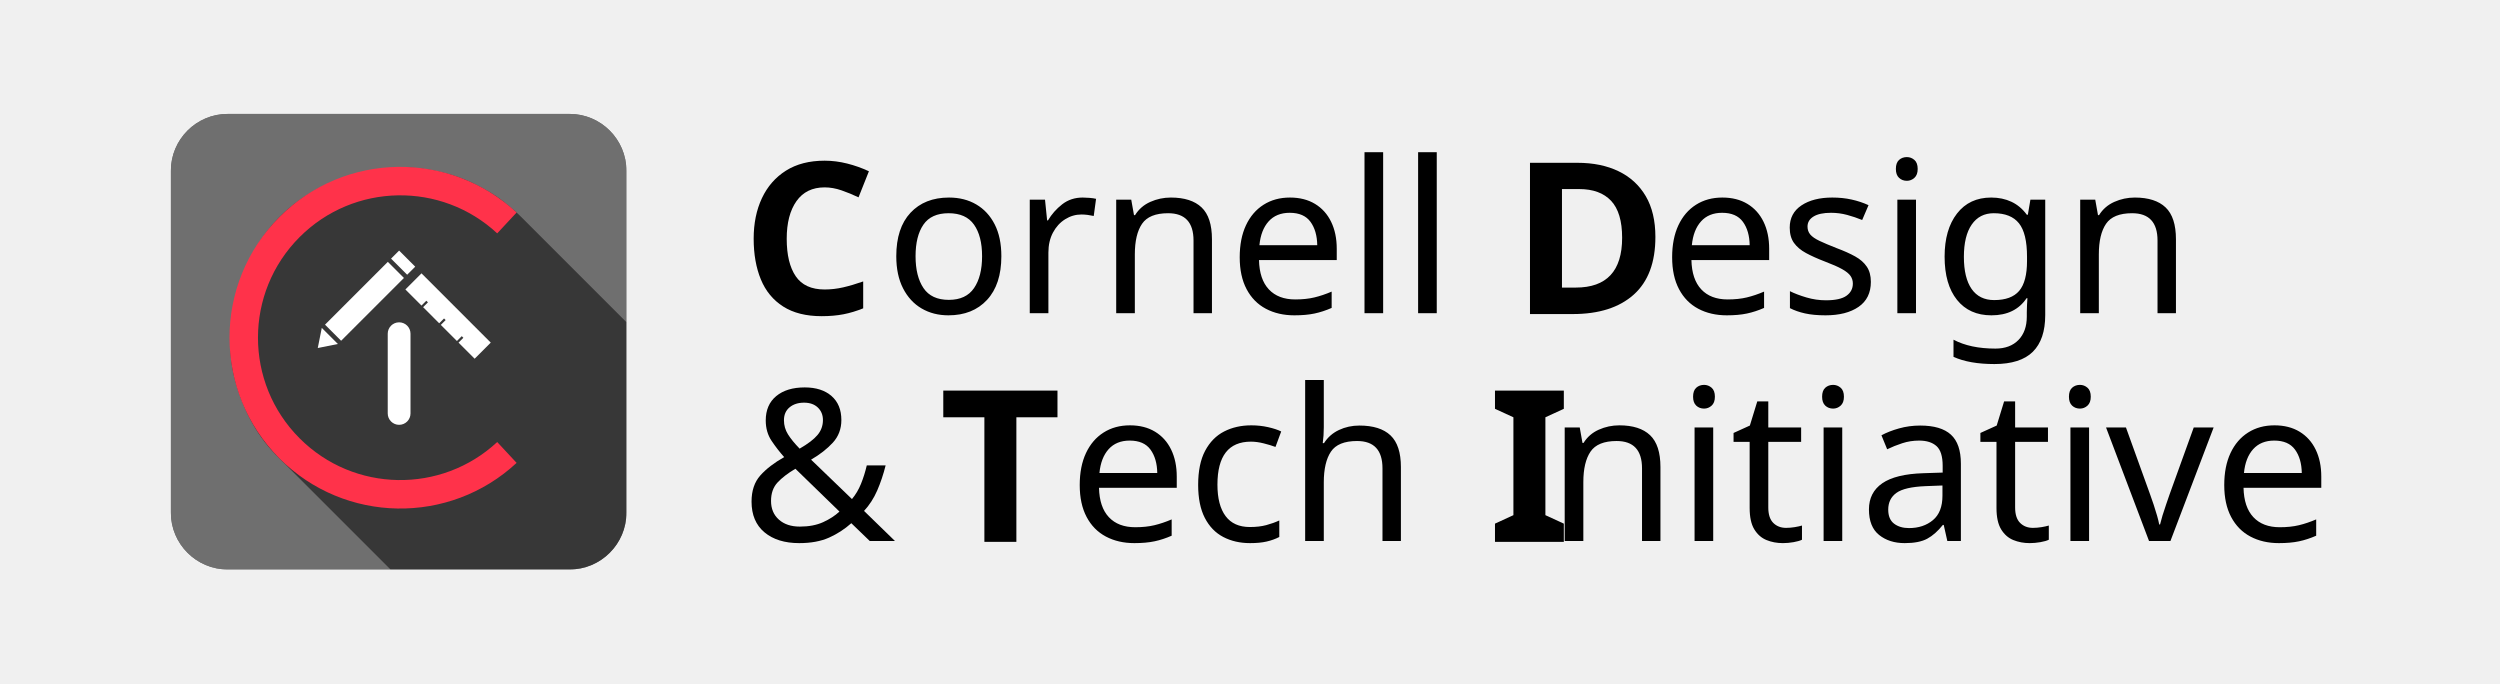
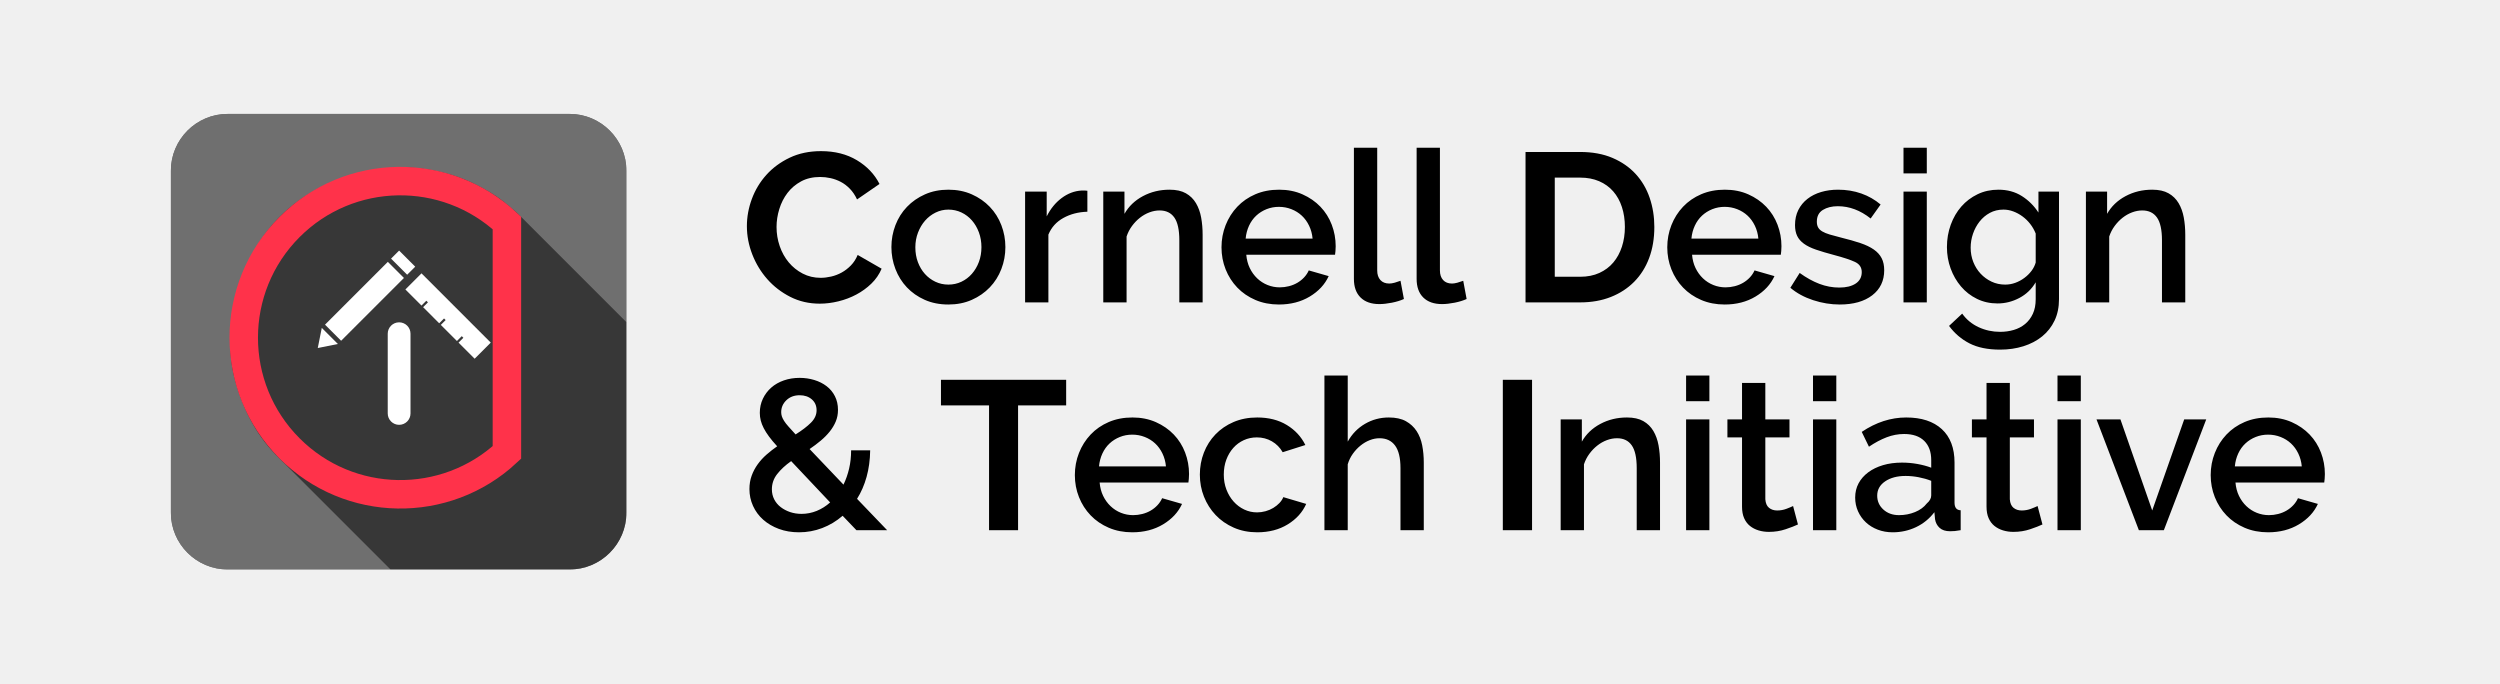
<svg xmlns="http://www.w3.org/2000/svg" xmlns:xlink="http://www.w3.org/1999/xlink" width="4390px" height="1200px" viewBox="0 0 4390 1200" version="1.1">
  <defs>
    <rect id="path-1" x="0" y="0" width="800" height="800" rx="100" />
  </defs>
-   <g id="Wordmark-Dark-Text-Padding" stroke="none" stroke-width="1" fill="none" fill-rule="evenodd">
-     <g id="Wordmark-Dark-Text" transform="translate(300, 200)">
-       <g id="Logo-Text---Dark" transform="translate(1000, 0)" fill="#000000" font-family="Raleway-Bold, Raleway" font-size="372" font-weight="bold" letter-spacing="-1.782" line-spacing="400">
-         <text id="Text-Label">
-           <tspan x="1.86" y="351.487">C</tspan>
-           <tspan x="253.41" y="350" font-family="Raleway-SemiBold, Raleway" font-weight="500" letter-spacing="-1.842">ornell </tspan>
-           <tspan x="1353.168" y="351.487" letter-spacing="-1.842">D</tspan>
-           <tspan x="1615.818" y="350" font-family="Raleway-SemiBold, Raleway" font-weight="500" letter-spacing="-1.842">esign</tspan>
-           <tspan x="0" y="750" font-family="Raleway-SemiBold, Raleway" font-weight="500" letter-spacing="-1.842">&amp; </tspan>
-           <tspan x="348.972" y="751.487" letter-spacing="-1.842">T</tspan>
-           <tspan x="575.538" y="750" font-family="Raleway-SemiBold, Raleway" font-weight="500" letter-spacing="-1.842">ech </tspan>
-           <tspan x="1313.287" y="751.487" letter-spacing="-1.842">I</tspan>
-           <tspan x="1415.977" y="750" font-family="Raleway-SemiBold, Raleway" font-weight="500" letter-spacing="-1.842">nitiative</tspan>
-         </text>
+   <g id="Wordmark-Dark-Text-Transparent" stroke="none" stroke-width="1" fill="none" fill-rule="evenodd">
+     <g id="Wordmark-Dark-Text-No-Padding" transform="translate(300, 200)">
+       <g id="Logo-Text---Dark" transform="translate(1000, 0)" fill="#000000" fill-rule="evenodd">
+         <path d="M11.532,197.08 C11.532,180.96 14.446,165.026 20.274,149.278 C26.102,133.53 34.596,119.456 45.756,107.056 C56.916,94.656 70.556,84.612 86.676,76.924 C102.796,69.236 121.148,65.392 141.732,65.392 C166.036,65.392 187.054,70.724 204.786,81.388 C222.518,92.052 235.724,105.94 244.404,123.052 L204.972,150.208 C201.5,142.768 197.284,136.506 192.324,131.422 C187.364,126.338 182.032,122.308 176.328,119.332 C170.624,116.356 164.672,114.186 158.472,112.822 C152.272,111.458 146.196,110.776 140.244,110.776 C127.348,110.776 116.126,113.38 106.578,118.588 C97.03,123.796 89.094,130.554 82.77,138.862 C76.446,147.17 71.672,156.594 68.448,167.134 C65.224,177.674 63.612,188.152 63.612,198.568 C63.612,210.224 65.472,221.446 69.192,232.234 C72.912,243.022 78.182,252.508 85.002,260.692 C91.822,268.876 100.006,275.448 109.554,280.408 C119.102,285.368 129.58,287.848 140.988,287.848 C146.94,287.848 153.14,287.104 159.588,285.616 C166.036,284.128 172.174,281.772 178.002,278.548 C183.83,275.324 189.224,271.17 194.184,266.086 C199.144,261.002 203.112,254.864 206.088,247.672 L248.124,271.852 C243.908,281.772 237.894,290.514 230.082,298.078 C222.27,305.642 213.466,312.028 203.67,317.236 C193.874,322.444 183.396,326.412 172.236,329.14 C161.076,331.868 150.164,333.232 139.5,333.232 C120.652,333.232 103.416,329.264 87.792,321.328 C72.168,313.392 58.714,303.038 47.43,290.266 C36.146,277.494 27.342,262.986 21.018,246.742 C14.694,230.498 11.532,213.944 11.532,197.08 Z M365.382,334.72 C350.005,334.72 336.18,331.992 323.904,326.536 C311.627,321.08 301.15,313.764 292.469,304.588 C283.789,295.412 277.094,284.686 272.382,272.41 C267.669,260.134 265.313,247.3 265.313,233.908 C265.313,220.516 267.669,207.682 272.382,195.406 C277.094,183.13 283.851,172.404 292.656,163.228 C301.46,154.052 311.999,146.736 324.276,141.28 C336.552,135.824 350.253,133.096 365.382,133.096 C380.51,133.096 394.211,135.824 406.488,141.28 C418.764,146.736 429.303,154.052 438.108,163.228 C446.912,172.404 453.669,183.13 458.382,195.406 C463.094,207.682 465.45,220.516 465.45,233.908 C465.45,247.3 463.094,260.134 458.382,272.41 C453.669,284.686 446.912,295.412 438.108,304.588 C429.303,313.764 418.764,321.08 406.488,326.536 C394.211,331.992 380.51,334.72 365.382,334.72 Z M307.349,234.28 C307.349,243.704 308.837,252.384 311.813,260.32 C314.79,268.256 318.881,275.138 324.089,280.966 C329.298,286.794 335.435,291.382 342.503,294.73 C349.572,298.078 357.197,299.752 365.382,299.752 C373.566,299.752 381.191,298.078 388.26,294.73 C395.328,291.382 401.465,286.732 406.673,280.78 C411.882,274.828 415.973,267.884 418.95,259.948 C421.926,252.012 423.413,243.332 423.413,233.908 C423.413,224.732 421.926,216.114 418.95,208.054 C415.973,199.994 411.882,192.988 406.673,187.036 C401.465,181.084 395.328,176.434 388.26,173.086 C381.191,169.738 373.566,168.064 365.382,168.064 C357.445,168.064 349.944,169.8 342.875,173.272 C335.807,176.744 329.67,181.456 324.462,187.408 C319.253,193.36 315.1,200.366 312,208.426 C308.899,216.486 307.349,225.104 307.349,234.28 Z M609.432,171.784 C593.56,172.28 579.486,175.938 567.21,182.758 C554.934,189.578 546.192,199.312 540.984,211.96 L540.984,331 L500.064,331 L500.064,136.444 L538.008,136.444 L538.008,179.968 C544.704,166.576 553.446,155.85 564.234,147.79 C575.022,139.73 586.616,135.328 599.016,134.584 L605.154,134.584 C606.766,134.584 608.192,134.708 609.432,134.956 L609.432,171.784 Z M811.818,331 L770.898,331 L770.898,222.004 C770.898,203.652 767.984,190.322 762.156,182.014 C756.328,173.706 747.71,169.552 736.302,169.552 C730.35,169.552 724.398,170.668 718.446,172.9 C712.494,175.132 706.914,178.294 701.706,182.386 C696.498,186.478 691.848,191.314 687.756,196.894 C683.664,202.474 680.502,208.612 678.27,215.308 L678.27,331 L637.35,331 L637.35,136.444 L674.55,136.444 L674.55,175.504 C681.99,162.36 692.778,152.006 706.914,144.442 C721.05,136.878 736.674,133.096 753.786,133.096 C765.442,133.096 774.99,135.204 782.43,139.42 C789.87,143.636 795.76,149.402 800.1,156.718 C804.44,164.034 807.478,172.466 809.214,182.014 C810.95,191.562 811.818,201.668 811.818,212.332 L811.818,331 Z M945.756,334.72 C930.628,334.72 916.864,332.054 904.464,326.722 C892.064,321.39 881.462,314.136 872.658,304.96 C863.854,295.784 857.034,285.12 852.198,272.968 C847.362,260.816 844.944,247.92 844.944,234.28 C844.944,220.64 847.362,207.682 852.198,195.406 C857.034,183.13 863.854,172.342 872.658,163.042 C881.462,153.742 892.064,146.426 904.464,141.094 C916.864,135.762 930.752,133.096 946.128,133.096 C961.256,133.096 974.958,135.824 987.234,141.28 C999.51,146.736 1009.988,153.99 1018.668,163.042 C1027.348,172.094 1033.982,182.634 1038.57,194.662 C1043.158,206.69 1045.452,219.276 1045.452,232.42 C1045.452,235.396 1045.328,238.186 1045.08,240.79 C1044.832,243.394 1044.584,245.564 1044.336,247.3 L888.468,247.3 C889.212,255.98 891.258,263.792 894.606,270.736 C897.954,277.68 902.294,283.694 907.626,288.778 C912.958,293.862 919.034,297.768 925.854,300.496 C932.674,303.224 939.804,304.588 947.244,304.588 C952.7,304.588 958.094,303.906 963.426,302.542 C968.758,301.178 973.656,299.194 978.12,296.59 C982.584,293.986 986.552,290.824 990.024,287.104 C993.496,283.384 996.224,279.292 998.208,274.828 L1033.176,284.872 C1026.48,299.504 1015.382,311.47 999.882,320.77 C984.382,330.07 966.34,334.72 945.756,334.72 Z M1004.904,219.028 C1004.16,210.844 1002.114,203.28 998.766,196.336 C995.418,189.392 991.14,183.502 985.932,178.666 C980.724,173.83 974.648,170.048 967.704,167.32 C960.76,164.592 953.444,163.228 945.756,163.228 C938.068,163.228 930.814,164.592 923.994,167.32 C917.174,170.048 911.16,173.83 905.952,178.666 C900.744,183.502 896.528,189.392 893.304,196.336 C890.08,203.28 888.096,210.844 887.352,219.028 L1004.904,219.028 Z M1077.462,59.44 L1118.382,59.44 L1118.382,274.828 C1118.382,282.02 1120.242,287.662 1123.962,291.754 C1127.682,295.846 1132.89,297.892 1139.586,297.892 C1142.314,297.892 1145.476,297.396 1149.072,296.404 C1152.668,295.412 1156.078,294.296 1159.302,293.056 L1165.254,325.048 C1159.302,327.776 1152.234,329.946 1144.05,331.558 C1135.866,333.17 1128.55,333.976 1122.102,333.976 C1107.966,333.976 1096.992,330.132 1089.18,322.444 C1081.368,314.756 1077.462,303.844 1077.462,289.708 L1077.462,59.44 Z M1187.592,59.44 L1228.512,59.44 L1228.512,274.828 C1228.512,282.02 1230.372,287.662 1234.092,291.754 C1237.812,295.846 1243.02,297.892 1249.716,297.892 C1252.444,297.892 1255.606,297.396 1259.202,296.404 C1262.798,295.412 1266.208,294.296 1269.432,293.056 L1275.384,325.048 C1269.432,327.776 1262.364,329.946 1254.18,331.558 C1245.996,333.17 1238.68,333.976 1232.232,333.976 C1218.096,333.976 1207.122,330.132 1199.31,322.444 C1191.498,314.756 1187.592,303.844 1187.592,289.708 L1187.592,59.44 Z M1378.836,331 L1378.836,66.88 L1474.812,66.88 C1496.388,66.88 1515.298,70.352 1531.542,77.296 C1547.786,84.24 1561.364,93.664 1572.276,105.568 C1583.188,117.472 1591.372,131.422 1596.828,147.418 C1602.284,163.414 1605.012,180.464 1605.012,198.568 C1605.012,218.656 1601.974,236.822 1595.898,253.066 C1589.822,269.31 1581.08,283.198 1569.672,294.73 C1558.264,306.262 1544.562,315.19 1528.566,321.514 C1512.57,327.838 1494.652,331 1474.812,331 L1378.836,331 Z M1553.304,198.568 C1553.304,185.92 1551.568,174.264 1548.096,163.6 C1544.624,152.936 1539.54,143.76 1532.844,136.072 C1526.148,128.384 1517.902,122.432 1508.106,118.216 C1498.31,114 1487.212,111.892 1474.812,111.892 L1430.172,111.892 L1430.172,285.988 L1474.812,285.988 C1487.46,285.988 1498.682,283.756 1508.478,279.292 C1518.274,274.828 1526.458,268.69 1533.03,260.878 C1539.602,253.066 1544.624,243.828 1548.096,233.164 C1551.568,222.5 1553.304,210.968 1553.304,198.568 Z M1728.534,334.72 C1713.406,334.72 1699.642,332.054 1687.242,326.722 C1674.842,321.39 1664.24,314.136 1655.436,304.96 C1646.632,295.784 1639.812,285.12 1634.976,272.968 C1630.14,260.816 1627.722,247.92 1627.722,234.28 C1627.722,220.64 1630.14,207.682 1634.976,195.406 C1639.812,183.13 1646.632,172.342 1655.436,163.042 C1664.24,153.742 1674.842,146.426 1687.242,141.094 C1699.642,135.762 1713.53,133.096 1728.906,133.096 C1744.034,133.096 1757.736,135.824 1770.012,141.28 C1782.288,146.736 1792.766,153.99 1801.446,163.042 C1810.126,172.094 1816.76,182.634 1821.348,194.662 C1825.936,206.69 1828.23,219.276 1828.23,232.42 C1828.23,235.396 1828.106,238.186 1827.858,240.79 C1827.61,243.394 1827.362,245.564 1827.114,247.3 L1671.246,247.3 C1671.99,255.98 1674.036,263.792 1677.384,270.736 C1680.732,277.68 1685.072,283.694 1690.404,288.778 C1695.736,293.862 1701.812,297.768 1708.632,300.496 C1715.452,303.224 1722.582,304.588 1730.022,304.588 C1735.478,304.588 1740.872,303.906 1746.204,302.542 C1751.536,301.178 1756.434,299.194 1760.898,296.59 C1765.362,293.986 1769.33,290.824 1772.802,287.104 C1776.274,283.384 1779.002,279.292 1780.986,274.828 L1815.954,284.872 C1809.258,299.504 1798.16,311.47 1782.66,320.77 C1767.16,330.07 1749.118,334.72 1728.534,334.72 Z M1787.682,219.028 C1786.938,210.844 1784.892,203.28 1781.544,196.336 C1778.196,189.392 1773.918,183.502 1768.71,178.666 C1763.502,173.83 1757.426,170.048 1750.482,167.32 C1743.538,164.592 1736.222,163.228 1728.534,163.228 C1720.846,163.228 1713.592,164.592 1706.772,167.32 C1699.952,170.048 1693.938,173.83 1688.73,178.666 C1683.522,183.502 1679.306,189.392 1676.082,196.336 C1672.858,203.28 1670.874,210.844 1670.13,219.028 L1787.682,219.028 Z M1930.548,334.72 C1914.924,334.72 1899.362,332.178 1883.862,327.094 C1868.362,322.01 1855.032,314.756 1843.872,305.332 L1860.24,279.292 C1871.896,287.724 1883.428,294.11 1894.836,298.45 C1906.244,302.79 1917.9,304.96 1929.804,304.96 C1941.956,304.96 1951.566,302.604 1958.634,297.892 C1965.702,293.18 1969.236,286.484 1969.236,277.804 C1969.236,269.62 1965.268,263.668 1957.332,259.948 C1949.396,256.228 1936.996,252.136 1920.132,247.672 C1907.98,244.448 1897.564,241.348 1888.884,238.372 C1880.204,235.396 1873.136,231.924 1867.68,227.956 C1862.224,223.988 1858.256,219.4 1855.776,214.192 C1853.296,208.984 1852.056,202.66 1852.056,195.22 C1852.056,185.3 1853.978,176.496 1857.822,168.808 C1861.666,161.12 1866.998,154.61 1873.818,149.278 C1880.638,143.946 1888.636,139.916 1897.812,137.188 C1906.988,134.46 1916.908,133.096 1927.572,133.096 C1942.204,133.096 1955.844,135.328 1968.492,139.792 C1981.14,144.256 1992.424,150.704 2002.344,159.136 L1984.86,183.688 C1966.756,169.304 1947.536,162.112 1927.2,162.112 C1916.784,162.112 1908.042,164.282 1900.974,168.622 C1893.906,172.962 1890.372,179.844 1890.372,189.268 C1890.372,193.236 1891.116,196.584 1892.604,199.312 C1894.092,202.04 1896.51,204.396 1899.858,206.38 C1903.206,208.364 1907.546,210.162 1912.878,211.774 C1918.21,213.386 1924.844,215.184 1932.78,217.168 C1945.924,220.392 1957.27,223.616 1966.818,226.84 C1976.366,230.064 1984.24,233.846 1990.44,238.186 C1996.64,242.526 2001.228,247.61 2004.204,253.438 C2007.18,259.266 2008.668,266.272 2008.668,274.456 C2008.668,293.056 2001.662,307.75 1987.65,318.538 C1973.638,329.326 1954.604,334.72 1930.548,334.72 Z M2042.538,331 L2042.538,136.444 L2083.458,136.444 L2083.458,331 L2042.538,331 Z M2042.538,104.452 L2042.538,59.44 L2083.458,59.44 L2083.458,104.452 L2042.538,104.452 Z M2207.724,332.86 C2194.58,332.86 2182.552,330.194 2171.64,324.862 C2160.728,319.53 2151.366,312.276 2143.554,303.1 C2135.742,293.924 2129.666,283.384 2125.326,271.48 C2120.986,259.576 2118.816,247.052 2118.816,233.908 C2118.816,220.02 2121.048,206.938 2125.512,194.662 C2129.976,182.386 2136.176,171.722 2144.112,162.67 C2152.048,153.618 2161.534,146.426 2172.57,141.094 C2183.606,135.762 2195.82,133.096 2209.212,133.096 C2224.836,133.096 2238.538,136.816 2250.318,144.256 C2262.098,151.696 2271.832,161.368 2279.52,173.272 L2279.52,136.444 L2315.604,136.444 L2315.604,325.42 C2315.604,339.556 2313,352.08 2307.792,362.992 C2302.584,373.904 2295.33,383.142 2286.03,390.706 C2276.73,398.27 2265.756,404.036 2253.108,408.004 C2240.46,411.972 2226.82,413.956 2212.188,413.956 C2190.612,413.956 2172.694,410.298 2158.434,402.982 C2144.174,395.666 2132.208,385.436 2122.536,372.292 L2145.6,350.716 C2153.04,361.132 2162.65,369.068 2174.43,374.524 C2186.21,379.98 2198.796,382.708 2212.188,382.708 C2220.62,382.708 2228.618,381.592 2236.182,379.36 C2243.746,377.128 2250.38,373.656 2256.084,368.944 C2261.788,364.232 2266.314,358.28 2269.662,351.088 C2273.01,343.896 2274.684,335.34 2274.684,325.42 L2274.684,295.66 C2267.74,307.564 2258.192,316.74 2246.04,323.188 C2233.888,329.636 2221.116,332.86 2207.724,332.86 Z M2221.116,299.752 C2227.316,299.752 2233.268,298.698 2238.972,296.59 C2244.676,294.482 2249.946,291.63 2254.782,288.034 C2259.618,284.438 2263.772,280.346 2267.244,275.758 C2270.716,271.17 2273.196,266.272 2274.684,261.064 L2274.684,210.1 C2272.204,203.9 2268.98,198.258 2265.012,193.174 C2261.044,188.09 2256.518,183.688 2251.434,179.968 C2246.35,176.248 2240.956,173.334 2235.252,171.226 C2229.548,169.118 2223.844,168.064 2218.14,168.064 C2209.212,168.064 2201.214,169.986 2194.146,173.83 C2187.078,177.674 2181.064,182.758 2176.104,189.082 C2171.144,195.406 2167.3,202.536 2164.572,210.472 C2161.844,218.408 2160.48,226.592 2160.48,235.024 C2160.48,243.952 2162.03,252.322 2165.13,260.134 C2168.23,267.946 2172.508,274.766 2177.964,280.594 C2183.42,286.422 2189.806,291.072 2197.122,294.544 C2204.438,298.016 2212.436,299.752 2221.116,299.752 Z M2537.334,331 L2496.414,331 L2496.414,222.004 C2496.414,203.652 2493.501,190.322 2487.673,182.014 C2481.844,173.706 2473.227,169.552 2461.818,169.552 C2455.866,169.552 2449.915,170.668 2443.963,172.9 C2438.01,175.132 2432.431,178.294 2427.222,182.386 C2422.014,186.478 2417.365,191.314 2413.273,196.894 C2409.18,202.474 2406.019,208.612 2403.787,215.308 L2403.787,331 L2362.867,331 L2362.867,136.444 L2400.066,136.444 L2400.066,175.504 C2407.507,162.36 2418.294,152.006 2432.43,144.442 C2446.567,136.878 2462.19,133.096 2479.302,133.096 C2490.959,133.096 2500.506,135.204 2507.947,139.42 C2515.387,143.636 2521.276,149.402 2525.617,156.718 C2529.957,164.034 2532.994,172.466 2534.731,182.014 C2536.466,191.562 2537.334,201.668 2537.334,212.332 L2537.334,331 Z M203.856,731 L179.676,705.704 C168.764,715.128 156.798,722.32 143.778,727.28 C130.758,732.24 117.18,734.72 103.044,734.72 C90.148,734.72 78.368,732.736 67.704,728.768 C57.04,724.8 47.864,719.406 40.176,712.586 C32.488,705.766 26.536,697.706 22.32,688.406 C18.104,679.106 15.996,669.248 15.996,658.832 C15.996,650.4 17.298,642.588 19.902,635.396 C22.506,628.204 26.04,621.508 30.504,615.308 C34.968,609.108 40.176,603.404 46.128,598.196 C52.08,592.988 58.28,588.152 64.728,583.688 C59.024,577.488 54.25,571.784 50.406,566.576 C46.562,561.368 43.462,556.47 41.106,551.882 C38.75,547.294 37.014,542.83 35.898,538.49 C34.782,534.15 34.224,529.624 34.224,524.912 C34.224,515.984 36.022,507.738 39.618,500.174 C43.214,492.61 48.112,486.1 54.312,480.644 C60.512,475.188 67.89,470.972 76.446,467.996 C85.002,465.02 94.24,463.532 104.16,463.532 C113.088,463.532 121.644,464.772 129.828,467.252 C138.012,469.732 145.204,473.328 151.404,478.04 C157.604,482.752 162.502,488.642 166.098,495.71 C169.694,502.778 171.492,510.776 171.492,519.704 C171.492,527.144 170.19,533.964 167.586,540.164 C164.982,546.364 161.448,552.254 156.984,557.834 C152.52,563.414 147.25,568.746 141.174,573.83 C135.098,578.914 128.588,583.812 121.644,588.524 L181.164,651.02 C185.38,642.34 188.666,632.978 191.022,622.934 C193.378,612.89 194.556,602.164 194.556,590.756 L228.036,590.756 C227.788,607.62 225.68,623.182 221.712,637.442 C217.744,651.702 212.164,664.536 204.972,675.944 L257.796,731 L203.856,731 Z M107.508,702.356 C116.684,702.356 125.55,700.62 134.106,697.148 C142.662,693.676 150.536,688.716 157.728,682.268 L89.28,609.728 C79.112,616.92 70.928,624.484 64.728,632.42 C58.528,640.356 55.428,649.284 55.428,659.204 C55.428,665.652 56.792,671.542 59.52,676.874 C62.248,682.206 66.03,686.732 70.866,690.452 C75.702,694.172 81.22,697.086 87.42,699.194 C93.62,701.302 100.316,702.356 107.508,702.356 Z M71.796,523.796 C71.796,526.276 72.168,528.694 72.912,531.05 C73.656,533.406 74.958,536.072 76.818,539.048 C78.678,542.024 81.282,545.372 84.63,549.092 C87.978,552.812 92.132,557.4 97.092,562.856 C108.5,555.664 117.49,548.782 124.062,542.21 C130.634,535.638 133.92,528.384 133.92,520.448 C133.92,512.512 131.13,506.126 125.55,501.29 C119.97,496.454 112.84,494.036 104.16,494.036 C94.736,494.036 86.986,496.95 80.91,502.778 C74.834,508.606 71.796,515.612 71.796,523.796 Z M572.172,511.892 L487.728,511.892 L487.728,731 L436.764,731 L436.764,511.892 L352.32,511.892 L352.32,466.88 L572.172,466.88 L572.172,511.892 Z M688.254,734.72 C673.126,734.72 659.362,732.054 646.962,726.722 C634.562,721.39 623.96,714.136 615.156,704.96 C606.352,695.784 599.532,685.12 594.696,672.968 C589.86,660.816 587.442,647.92 587.442,634.28 C587.442,620.64 589.86,607.682 594.696,595.406 C599.532,583.13 606.352,572.342 615.156,563.042 C623.96,553.742 634.562,546.426 646.962,541.094 C659.362,535.762 673.25,533.096 688.626,533.096 C703.754,533.096 717.456,535.824 729.732,541.28 C742.008,546.736 752.486,553.99 761.166,563.042 C769.846,572.094 776.48,582.634 781.068,594.662 C785.656,606.69 787.95,619.276 787.95,632.42 C787.95,635.396 787.826,638.186 787.578,640.79 C787.33,643.394 787.082,645.564 786.834,647.3 L630.966,647.3 C631.71,655.98 633.756,663.792 637.104,670.736 C640.452,677.68 644.792,683.694 650.124,688.778 C655.456,693.862 661.532,697.768 668.352,700.496 C675.172,703.224 682.302,704.588 689.742,704.588 C695.198,704.588 700.592,703.906 705.924,702.542 C711.256,701.178 716.154,699.194 720.618,696.59 C725.082,693.986 729.05,690.824 732.522,687.104 C735.994,683.384 738.722,679.292 740.706,674.828 L775.674,684.872 C768.978,699.504 757.88,711.47 742.38,720.77 C726.88,730.07 708.838,734.72 688.254,734.72 Z M747.402,619.028 C746.658,610.844 744.612,603.28 741.264,596.336 C737.916,589.392 733.638,583.502 728.43,578.666 C723.222,573.83 717.146,570.048 710.202,567.32 C703.258,564.592 695.942,563.228 688.254,563.228 C680.566,563.228 673.312,564.592 666.492,567.32 C659.672,570.048 653.658,573.83 648.45,578.666 C643.242,583.502 639.026,589.392 635.802,596.336 C632.578,603.28 630.594,610.844 629.85,619.028 L747.402,619.028 Z M806.94,633.536 C806.94,619.896 809.296,607 814.008,594.848 C818.72,582.696 825.478,572.032 834.282,562.856 C843.086,553.68 853.688,546.426 866.088,541.094 C878.488,535.762 892.376,533.096 907.752,533.096 C927.84,533.096 945.138,537.498 959.646,546.302 C974.154,555.106 985.004,566.824 992.196,581.456 L952.392,594.104 C947.68,585.92 941.356,579.534 933.42,574.946 C925.484,570.358 916.68,568.064 907.008,568.064 C898.824,568.064 891.198,569.676 884.13,572.9 C877.062,576.124 870.924,580.65 865.716,586.478 C860.508,592.306 856.416,599.188 853.44,607.124 C850.464,615.06 848.976,623.864 848.976,633.536 C848.976,642.96 850.526,651.702 853.626,659.762 C856.726,667.822 860.942,674.828 866.274,680.78 C871.606,686.732 877.806,691.382 884.874,694.73 C891.942,698.078 899.444,699.752 907.38,699.752 C912.34,699.752 917.3,699.07 922.26,697.706 C927.22,696.342 931.746,694.42 935.838,691.94 C939.93,689.46 943.526,686.608 946.626,683.384 C949.726,680.16 952.02,676.688 953.508,672.968 L993.684,684.872 C987.236,699.504 976.448,711.47 961.32,720.77 C946.192,730.07 928.336,734.72 907.752,734.72 C892.624,734.72 878.86,731.992 866.46,726.536 C854.06,721.08 843.458,713.702 834.654,704.402 C825.85,695.102 819.03,684.376 814.194,672.224 C809.358,660.072 806.94,647.176 806.94,633.536 Z M1200.162,731 L1159.242,731 L1159.242,622.004 C1159.242,604.148 1156.08,590.942 1149.756,582.386 C1143.432,573.83 1134.318,569.552 1122.414,569.552 C1116.71,569.552 1111.006,570.668 1105.302,572.9 C1099.598,575.132 1094.204,578.294 1089.12,582.386 C1084.036,586.478 1079.51,591.314 1075.542,596.894 C1071.574,602.474 1068.598,608.612 1066.614,615.308 L1066.614,731 L1025.694,731 L1025.694,459.44 L1066.614,459.44 L1066.614,575.504 C1074.054,562.112 1084.16,551.696 1096.932,544.256 C1109.704,536.816 1123.654,533.096 1138.782,533.096 C1150.934,533.096 1160.916,535.266 1168.728,539.606 C1176.54,543.946 1182.802,549.712 1187.514,556.904 C1192.226,564.096 1195.512,572.466 1197.372,582.014 C1199.232,591.562 1200.162,601.668 1200.162,612.332 L1200.162,731 Z M1338.955,731 L1338.955,466.88 L1390.291,466.88 L1390.291,731 L1338.955,731 Z M1614.997,731 L1574.077,731 L1574.077,622.004 C1574.077,603.652 1571.163,590.322 1565.335,582.014 C1559.507,573.706 1550.889,569.552 1539.481,569.552 C1533.529,569.552 1527.577,570.668 1521.625,572.9 C1515.673,575.132 1510.093,578.294 1504.885,582.386 C1499.677,586.478 1495.027,591.314 1490.935,596.894 C1486.843,602.474 1483.681,608.612 1481.449,615.308 L1481.449,731 L1440.529,731 L1440.529,536.444 L1477.729,536.444 L1477.729,575.504 C1485.169,562.36 1495.957,552.006 1510.093,544.442 C1524.229,536.878 1539.853,533.096 1556.965,533.096 C1568.621,533.096 1578.169,535.204 1585.609,539.42 C1593.049,543.636 1598.939,549.402 1603.279,556.718 C1607.619,564.034 1610.657,572.466 1612.393,582.014 C1614.129,591.562 1614.997,601.668 1614.997,612.332 L1614.997,731 Z M1660.771,731 L1660.771,536.444 L1701.691,536.444 L1701.691,731 L1660.771,731 Z M1660.771,504.452 L1660.771,459.44 L1701.691,459.44 L1701.691,504.452 L1660.771,504.452 Z M1857.205,720.956 C1851.997,723.436 1844.805,726.226 1835.629,729.326 C1826.453,732.426 1816.657,733.976 1806.241,733.976 C1799.793,733.976 1793.717,733.108 1788.013,731.372 C1782.309,729.636 1777.287,727.032 1772.947,723.56 C1768.607,720.088 1765.197,715.562 1762.717,709.982 C1760.237,704.402 1758.997,697.644 1758.997,689.708 L1758.997,568.064 L1733.329,568.064 L1733.329,536.444 L1758.997,536.444 L1758.997,472.46 L1799.917,472.46 L1799.917,536.444 L1842.325,536.444 L1842.325,568.064 L1799.917,568.064 L1799.917,676.688 C1800.413,683.632 1802.583,688.654 1806.427,691.754 C1810.271,694.854 1815.045,696.404 1820.749,696.404 C1826.453,696.404 1831.909,695.412 1837.117,693.428 C1842.325,691.444 1846.169,689.832 1848.649,688.592 L1857.205,720.956 Z M1883.635,731 L1883.635,536.444 L1924.555,536.444 L1924.555,731 L1883.635,731 Z M1883.635,504.452 L1883.635,459.44 L1924.555,459.44 L1924.555,504.452 L1883.635,504.452 Z M2023.525,734.72 C2014.101,734.72 2005.359,733.17 1997.299,730.07 C1989.239,726.97 1982.295,722.692 1976.467,717.236 C1970.639,711.78 1966.051,705.332 1962.703,697.892 C1959.355,690.452 1957.681,682.392 1957.681,673.712 C1957.681,664.536 1959.665,656.228 1963.633,648.788 C1967.601,641.348 1973.243,634.9 1980.559,629.444 C1987.875,623.988 1996.555,619.772 2006.599,616.796 C2016.643,613.82 2027.741,612.332 2039.893,612.332 C2049.069,612.332 2058.121,613.138 2067.049,614.75 C2075.977,616.362 2084.037,618.532 2091.229,621.26 L2091.229,607.868 C2091.229,593.484 2087.137,582.262 2078.953,574.202 C2070.769,566.142 2058.989,562.112 2043.613,562.112 C2033.197,562.112 2022.967,564.034 2012.923,567.878 C2002.879,571.722 1992.525,577.24 1981.861,584.432 L1969.213,558.392 C1994.261,541.528 2020.301,533.096 2047.333,533.096 C2074.117,533.096 2094.949,539.916 2109.829,553.556 C2124.709,567.196 2132.149,586.788 2132.149,612.332 L2132.149,682.64 C2132.149,691.32 2135.745,695.784 2142.937,696.032 L2142.937,731 C2138.969,731.744 2135.559,732.24 2132.707,732.488 C2129.855,732.736 2127.065,732.86 2124.337,732.86 C2116.401,732.86 2110.263,730.876 2105.923,726.908 C2101.583,722.94 2098.917,717.856 2097.925,711.656 L2096.809,699.38 C2088.129,710.788 2077.403,719.53 2064.631,725.606 C2051.859,731.682 2038.157,734.72 2023.525,734.72 Z M2034.685,704.588 C2044.605,704.588 2053.967,702.79 2062.771,699.194 C2071.575,695.598 2078.457,690.576 2083.417,684.128 C2088.625,679.664 2091.229,674.952 2091.229,669.992 L2091.229,644.324 C2084.285,641.596 2076.907,639.488 2069.095,638 C2061.283,636.512 2053.657,635.768 2046.217,635.768 C2031.585,635.768 2019.619,638.93 2010.319,645.254 C2001.019,651.578 1996.369,659.948 1996.369,670.364 C1996.369,680.036 1999.965,688.158 2007.157,694.73 C2014.349,701.302 2023.525,704.588 2034.685,704.588 Z M2286.547,720.956 C2281.339,723.436 2274.147,726.226 2264.971,729.326 C2255.795,732.426 2245.999,733.976 2235.583,733.976 C2229.135,733.976 2223.059,733.108 2217.355,731.372 C2211.651,729.636 2206.629,727.032 2202.289,723.56 C2197.949,720.088 2194.539,715.562 2192.059,709.982 C2189.579,704.402 2188.339,697.644 2188.339,689.708 L2188.339,568.064 L2162.671,568.064 L2162.671,536.444 L2188.339,536.444 L2188.339,472.46 L2229.259,472.46 L2229.259,536.444 L2271.667,536.444 L2271.667,568.064 L2229.259,568.064 L2229.259,676.688 C2229.755,683.632 2231.925,688.654 2235.769,691.754 C2239.613,694.854 2244.387,696.404 2250.091,696.404 C2255.795,696.404 2261.251,695.412 2266.459,693.428 C2271.667,691.444 2275.511,689.832 2277.991,688.592 L2286.547,720.956 Z M2312.977,731 L2312.977,536.444 L2353.897,536.444 L2353.897,731 L2312.977,731 Z M2312.977,504.452 L2312.977,459.44 L2353.897,459.44 L2353.897,504.452 L2312.977,504.452 Z M2455.843,731 L2381.443,536.444 L2423.479,536.444 L2479.279,696.404 L2535.451,536.444 L2574.139,536.444 L2499.739,731 L2455.843,731 Z M2682.781,734.72 C2667.653,734.72 2653.889,732.054 2641.489,726.722 C2629.089,721.39 2618.487,714.136 2609.683,704.96 C2600.879,695.784 2594.059,685.12 2589.223,672.968 C2584.387,660.816 2581.969,647.92 2581.969,634.28 C2581.969,620.64 2584.387,607.682 2589.223,595.406 C2594.059,583.13 2600.879,572.342 2609.683,563.042 C2618.487,553.742 2629.089,546.426 2641.489,541.094 C2653.889,535.762 2667.777,533.096 2683.153,533.096 C2698.281,533.096 2711.983,535.824 2724.259,541.28 C2736.535,546.736 2747.013,553.99 2755.693,563.042 C2764.373,572.094 2771.007,582.634 2775.595,594.662 C2780.183,606.69 2782.477,619.276 2782.477,632.42 C2782.477,635.396 2782.353,638.186 2782.105,640.79 C2781.857,643.394 2781.609,645.564 2781.361,647.3 L2625.493,647.3 C2626.237,655.98 2628.283,663.792 2631.631,670.736 C2634.979,677.68 2639.319,683.694 2644.651,688.778 C2649.983,693.862 2656.059,697.768 2662.879,700.496 C2669.699,703.224 2676.829,704.588 2684.269,704.588 C2689.725,704.588 2695.119,703.906 2700.451,702.542 C2705.783,701.178 2710.681,699.194 2715.145,696.59 C2719.609,693.986 2723.577,690.824 2727.049,687.104 C2730.521,683.384 2733.249,679.292 2735.233,674.828 L2770.201,684.872 C2763.505,699.504 2752.407,711.47 2736.907,720.77 C2721.407,730.07 2703.365,734.72 2682.781,734.72 Z M2741.929,619.028 C2741.185,610.844 2739.139,603.28 2735.791,596.336 C2732.443,589.392 2728.165,583.502 2722.957,578.666 C2717.749,573.83 2711.673,570.048 2704.729,567.32 C2697.785,564.592 2690.469,563.228 2682.781,563.228 C2675.093,563.228 2667.839,564.592 2661.019,567.32 C2654.199,570.048 2648.185,573.83 2642.977,578.666 C2637.769,583.502 2633.553,589.392 2630.329,596.336 C2627.105,603.28 2625.121,610.844 2624.377,619.028 L2741.929,619.028 Z" id="Outlines" />
      </g>
      <g id="Icon-Rounded">
        <mask id="mask-2" fill="white">
          <use xlink:href="#path-1" />
        </mask>
        <use id="Mask" fill="#6F6F6F" fill-rule="evenodd" xlink:href="#path-1" />
        <g id="Icon" mask="url(#mask-2)">
          <rect id="Base" fill="#6F6F6F" fill-rule="evenodd" x="0" y="0" width="800" height="800" />
          <g id="Glyph-Shadow">
            <path d="M363.653,187.929 L625.096,187.929 L932.166,494.999 L639.236,787.929 L362.612,787.929 C312.074,789.012 261.016,774.697 209.436,744.985 C132.066,700.418 64.209,594.694 63.671,488.641 C63.166,389.055 120.009,294.657 187.729,245.714 C211.694,228.394 238.703,212.812 270.272,203.025 C282.715,199.167 300.161,193.311 324.05,190.604 C339.976,188.799 353.176,187.907 363.653,187.929 Z" id="Shadow" fill="#373737" fill-rule="evenodd" transform="translate(497.9169, 487.9571) rotate(45) translate(-497.9169, -487.9571) " />
            <g id="Glyph-Light">
              <path d="M505.196,401.622 L513.681,393.137 L510.853,390.309 L502.368,398.794 L474.083,370.51 L482.569,362.024 L479.74,359.196 L471.255,367.681 L442.971,339.397 L451.456,330.912 L448.627,328.083 L440.142,336.569 L411.858,308.284 L440.142,280 L561.765,401.622 L533.48,429.907 L505.196,401.622 Z M414.978,282.426 L386.693,254.142 L400.836,240 L429.12,268.284 L414.978,282.426 Z M409.321,288.083 L299.012,398.392 L270.728,370.108 L381.037,259.799 L409.321,288.083 Z M400.858,366 C411.904,366 420.858,374.954 420.858,386 L420.858,526 C420.858,537.046 411.904,546 400.858,546 C389.812,546 380.858,537.046 380.858,526 L380.858,386 C380.858,374.954 389.812,366 400.858,366 Z M258,411.12 L265.071,375.765 L293.355,404.049 L258,411.12 Z" id="Arrow" fill="#FFFFFF" fill-rule="evenodd" />
-               <path d="M392.829,118.185 C245.663,123.535 128,244.527 128,393 C128,544.878 251.122,668 403,668 C551.473,668 672.465,550.337 677.815,403.171 M392.829,118.185 Z" id="Arc" stroke="#FF324A" stroke-width="50" transform="translate(403, 393) rotate(45) translate(-403, -393) " />
+               <path d="M392.829,118.185 C245.663,123.535 128,244.527 128,393 C128,544.878 251.122,668 403,668 C551.473,668 672.465,550.337 677.815,403.171 L392.829,118.185 Z" id="Arc" stroke="#FF324A" stroke-width="50" transform="translate(403, 393) rotate(45) translate(-403, -393) " />
            </g>
          </g>
        </g>
      </g>
    </g>
  </g>
</svg>
